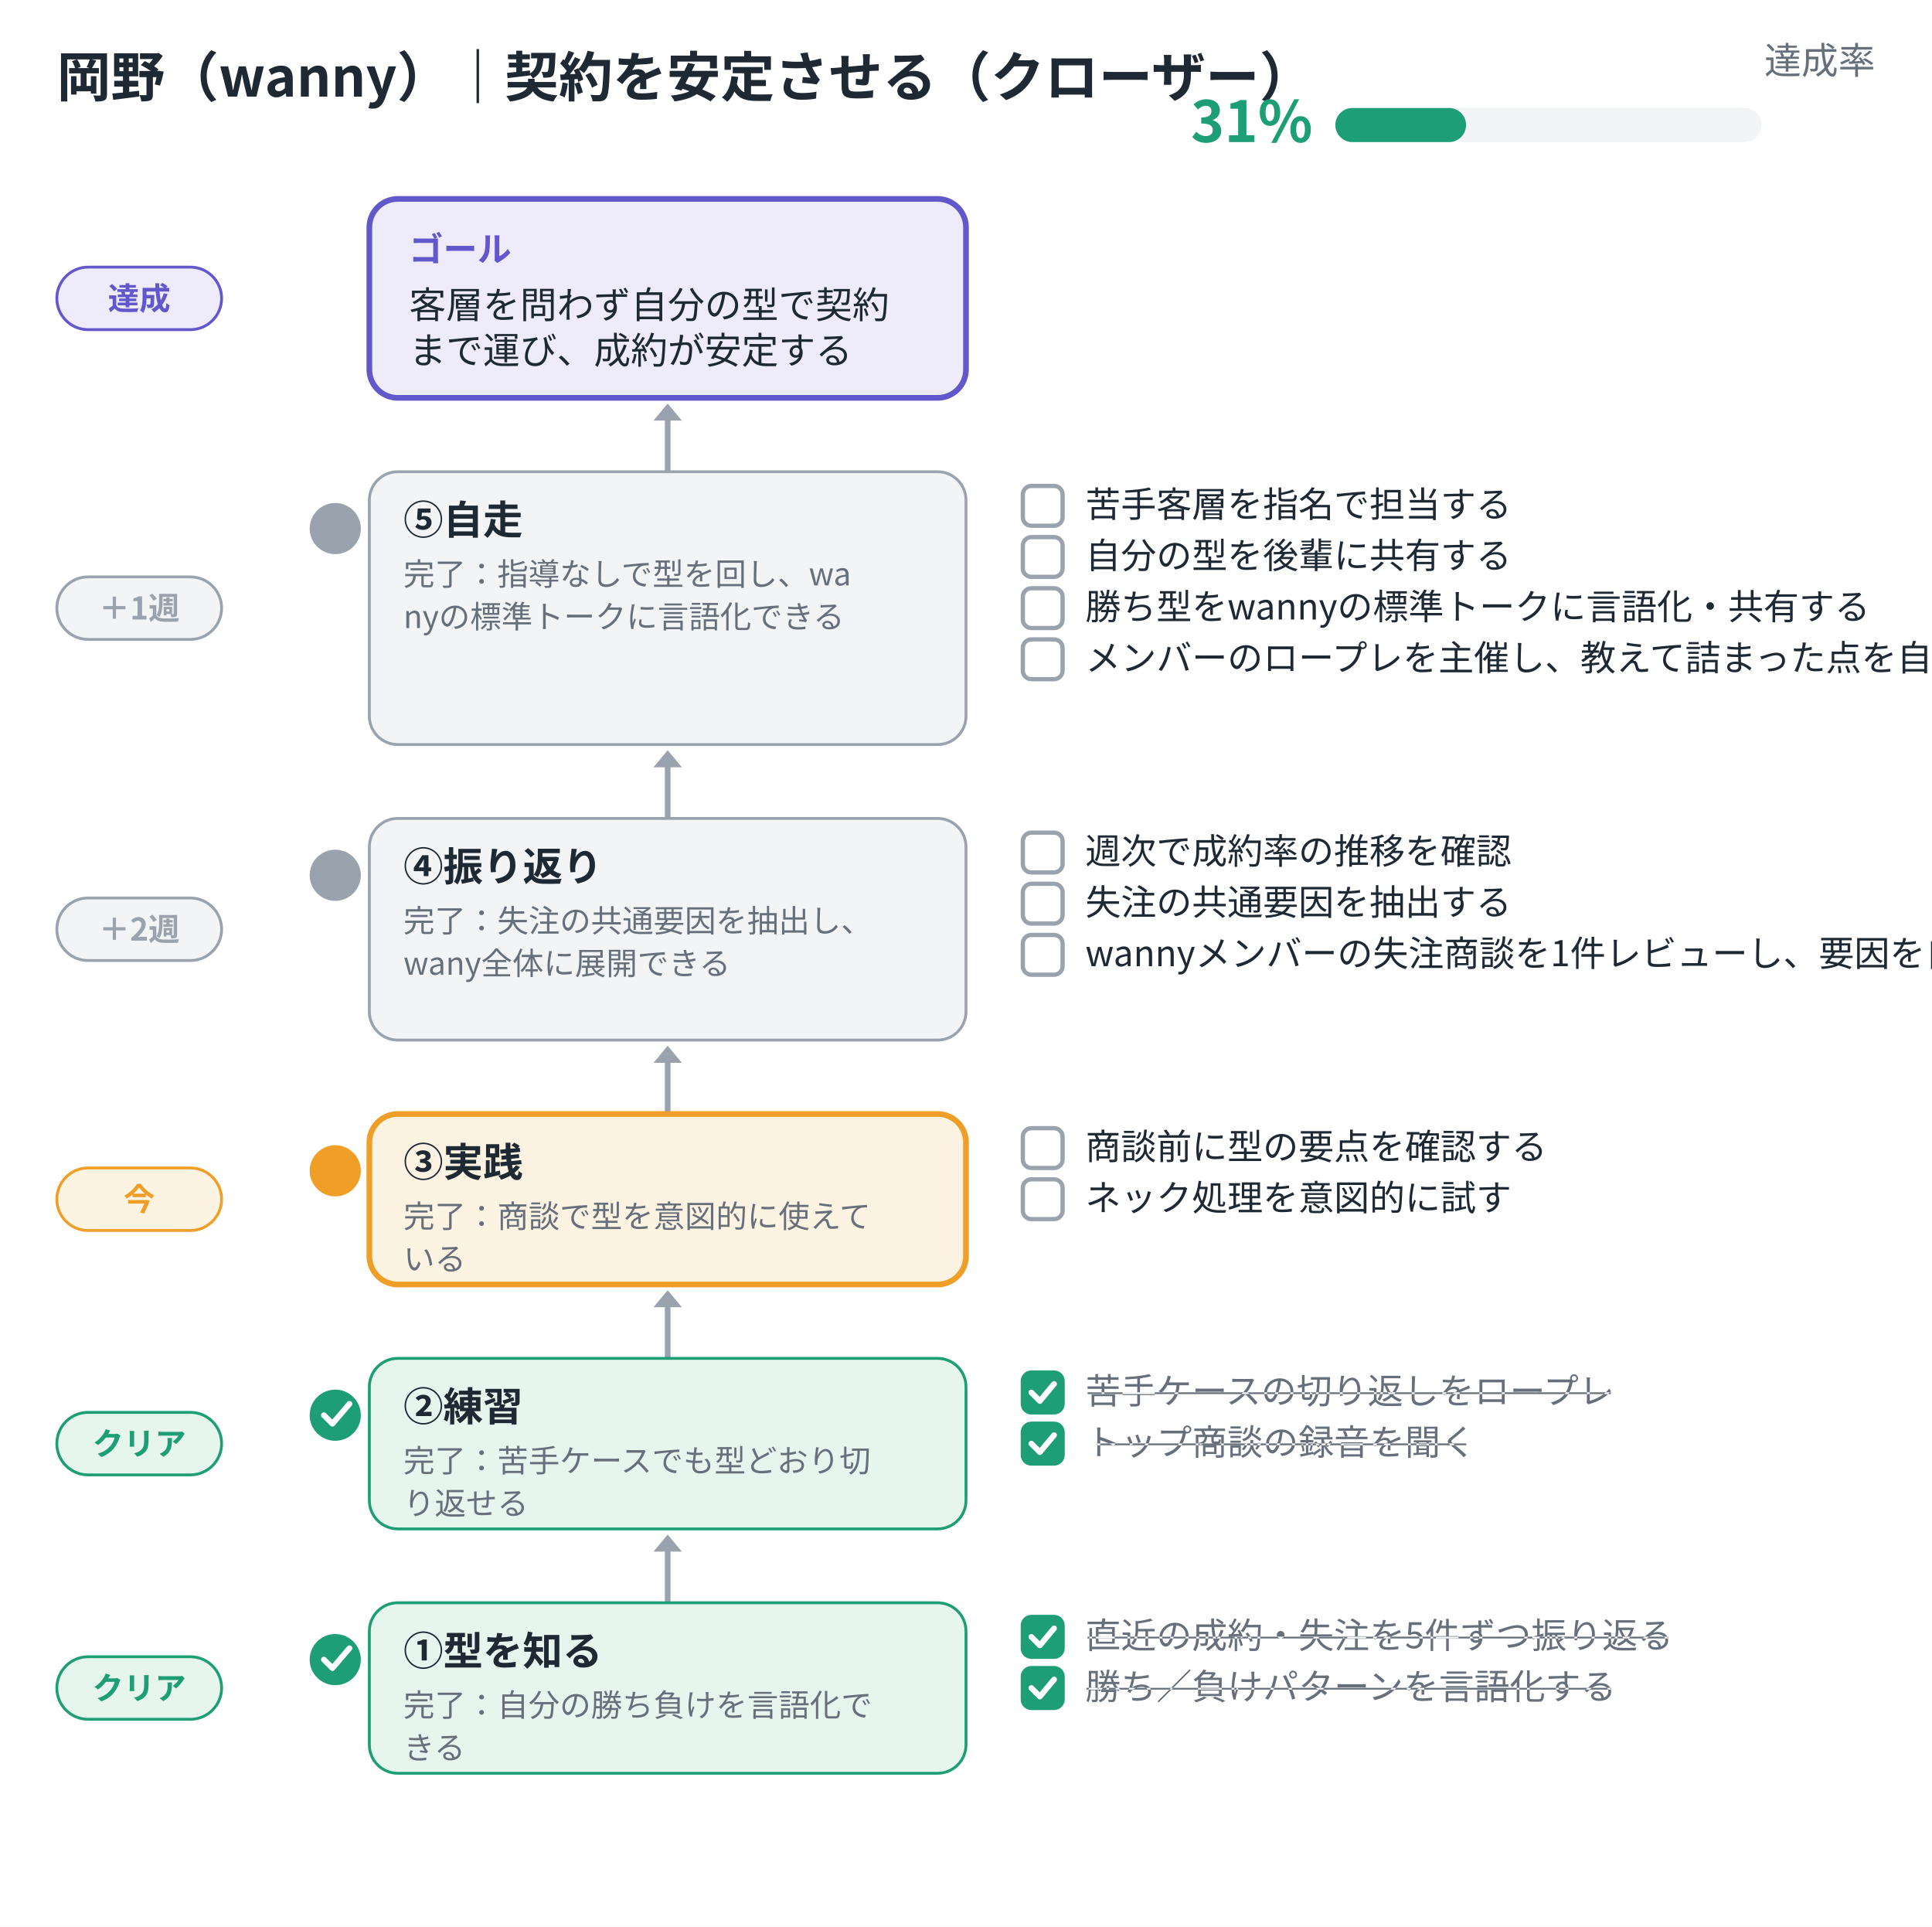
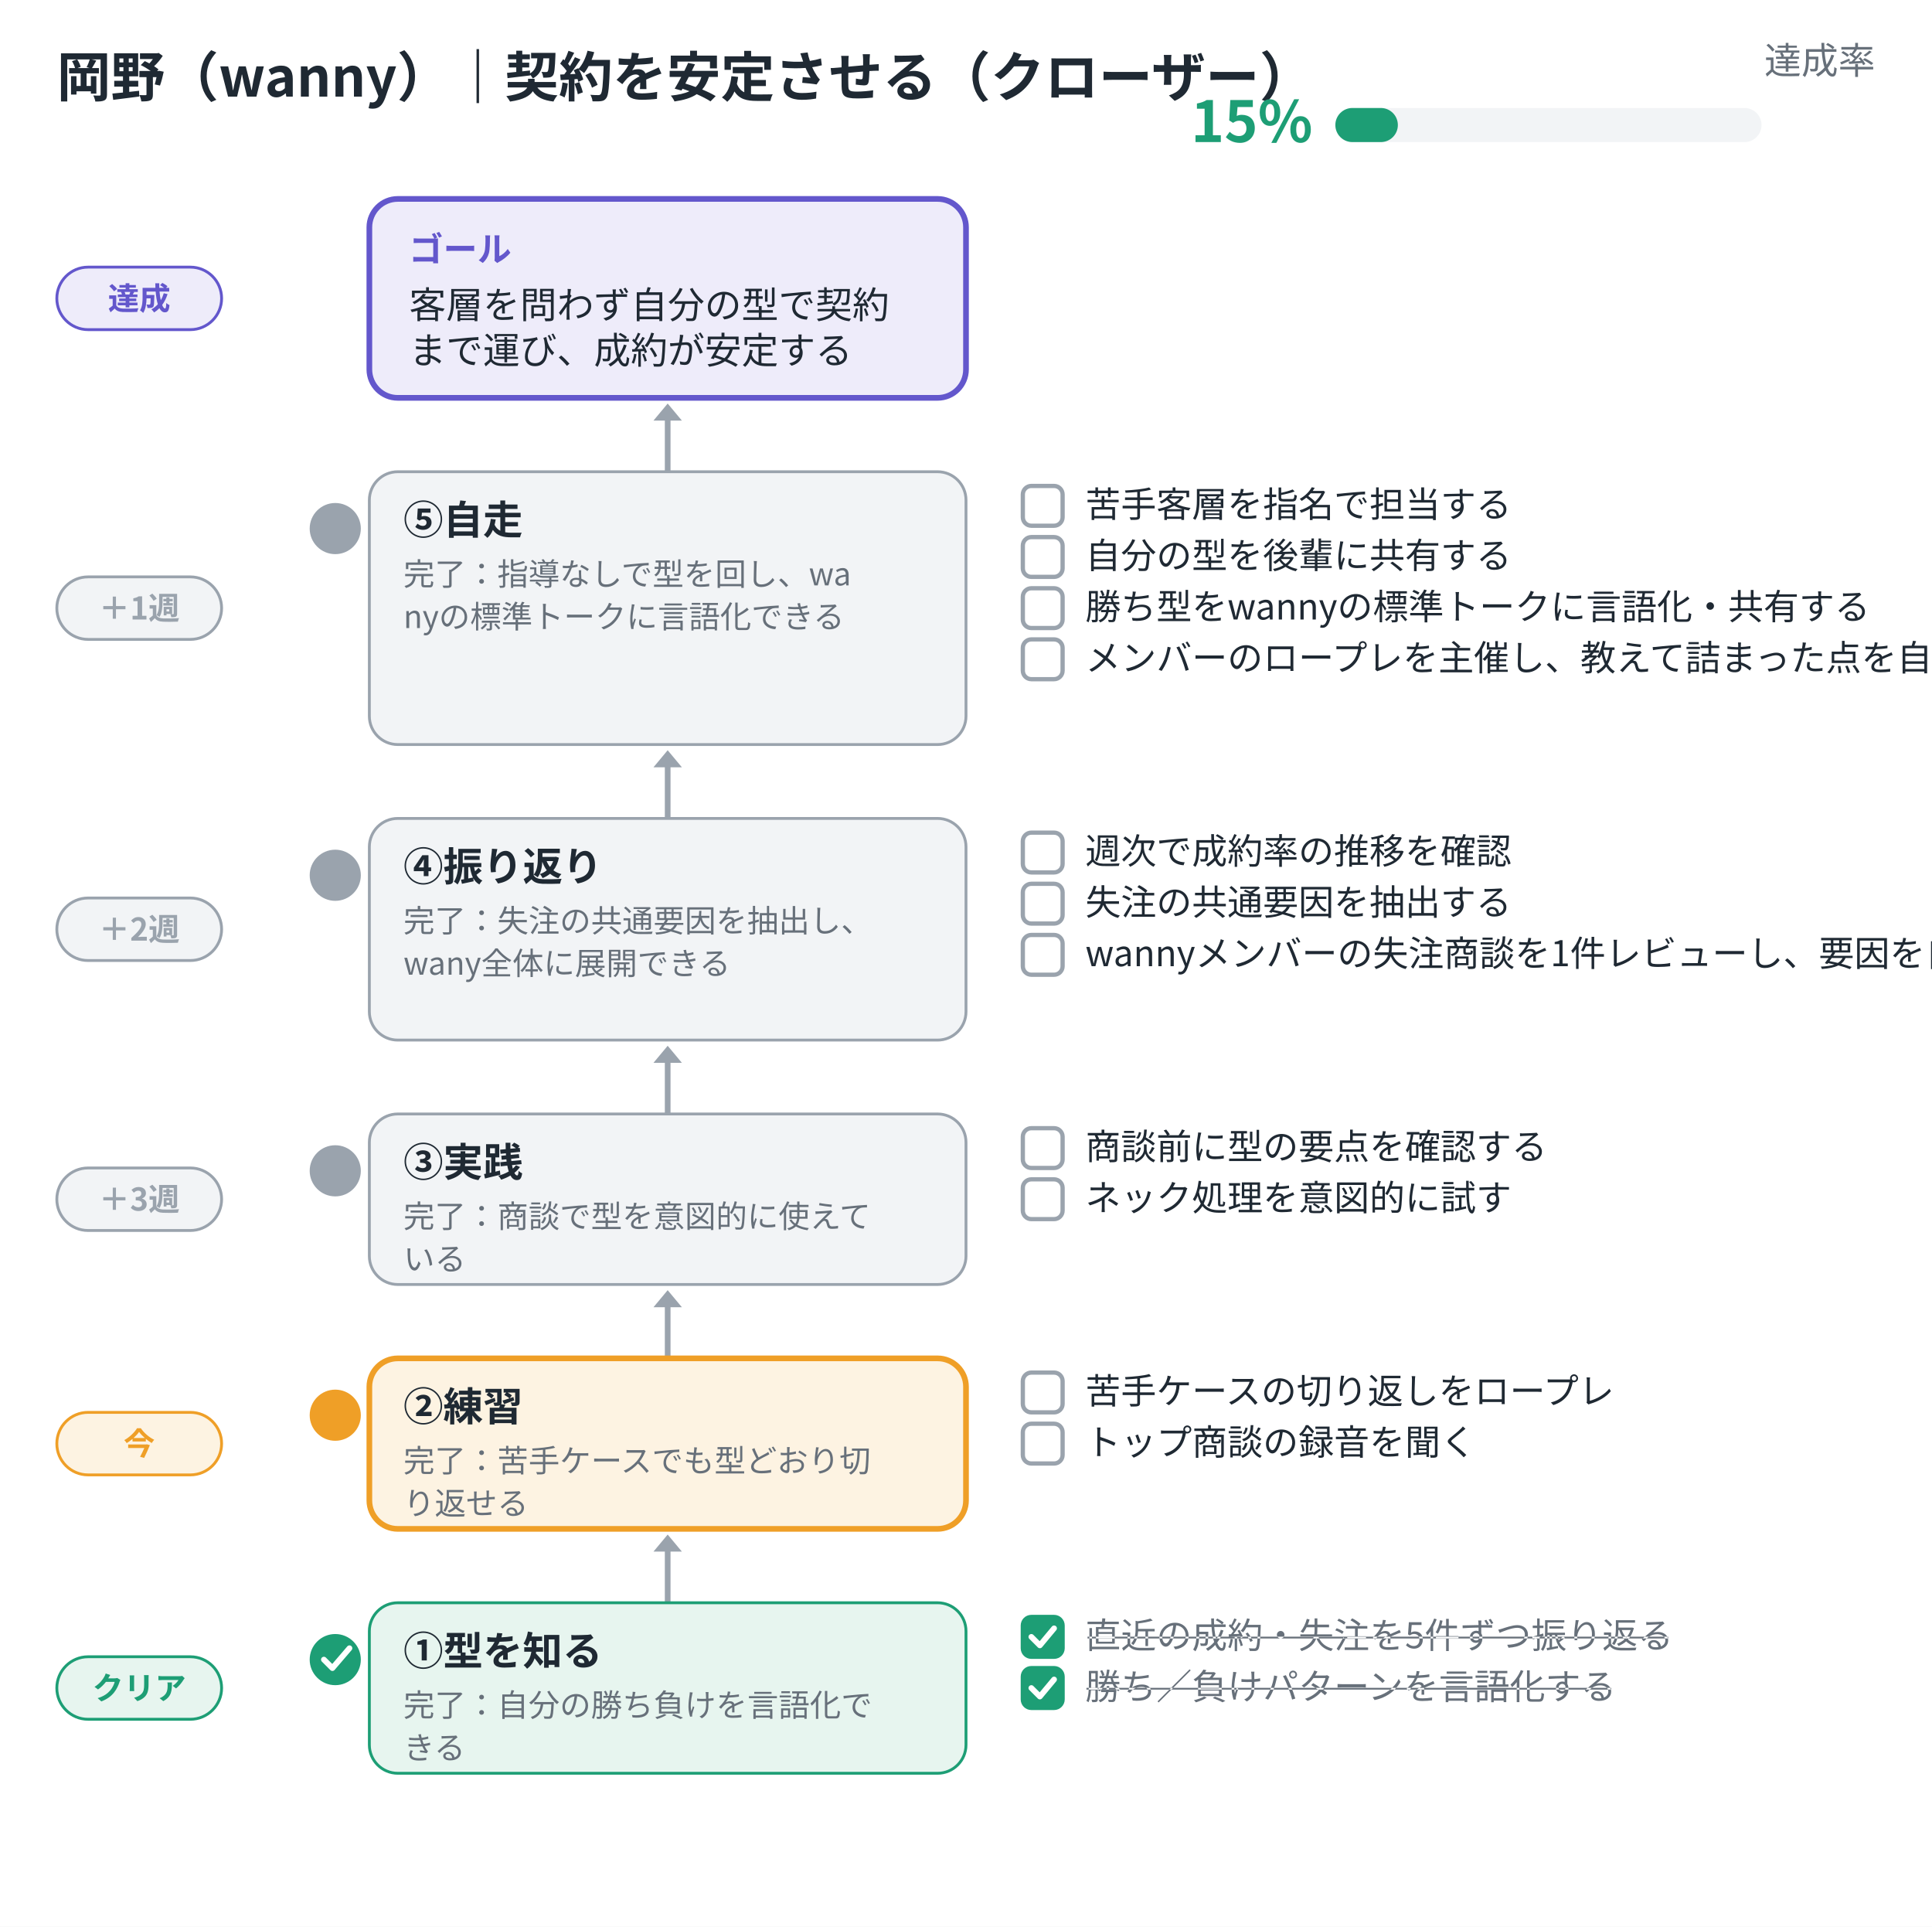
<svg xmlns="http://www.w3.org/2000/svg" viewBox="0 0 680 678" font-family="Hiragino Sans, 'Noto Sans CJK JP', 'Yu Gothic', sans-serif" width="680" height="678">
  <rect x="0" y="0" width="680" height="678" fill="#FFFFFF" />
  <text x="20" y="34" font-size="19" font-weight="700" fill="#1F2933">岡野（wanny）｜契約を安定させる（クローザー）</text>
  <text x="660" y="26" text-anchor="end" font-size="13" fill="#67707A">達成率</text>
-   <text x="462" y="50" text-anchor="end" font-size="20" font-weight="700" fill="#1D9E75">31%</text>
+   <text x="462" y="50" text-anchor="end" font-size="20" font-weight="700" fill="#1D9E75">15%</text>
  <rect x="470" y="38" width="150" height="12" rx="6" fill="#F2F4F6" />
-   <rect x="470" y="38" width="46" height="12" rx="6" fill="#1D9E75" />
+   <rect x="470" y="38" width="22" height="12" rx="6" fill="#1D9E75" />
  <rect x="130" y="70" width="210" height="70" rx="10" fill="#EEECFA" stroke="#6357CC" stroke-width="2" />
  <text x="144" y="92" font-size="12" font-weight="700" fill="#6357CC">ゴール</text>
  <text x="144" y="112" font-size="13" fill="#1F2933">客層を問わず自分の型で契約</text>
  <text x="144" y="128" font-size="13" fill="#1F2933">まで運び、成約が安定する</text>
  <rect x="20" y="94.0" width="58" height="22" rx="11" fill="#EEECFA" stroke="#6357CC" stroke-width="1" />
  <text x="49.0" y="109.0" text-anchor="middle" font-size="11" font-weight="700" fill="#6357CC">達成</text>
  <line x1="235.0" y1="166" x2="235.0" y2="146" stroke="#9AA3AD" stroke-width="2" />
  <path d="M230.0,148 L235.0,142 L240.0,148 Z" fill="#9AA3AD" />
  <rect x="130" y="166" width="210" height="96" rx="10" fill="#F2F4F6" stroke="#9AA3AD" stroke-width="1" />
  <circle cx="118" cy="186" r="9" fill="#9AA3AD" />
  <text x="142" y="188" font-size="14" font-weight="700" fill="#1F2933">⑤自走</text>
  <text x="142" y="206" font-size="11" fill="#67707A">完了：指導なしで型を回し、wa</text>
  <text x="142" y="221" font-size="11" fill="#67707A">nyの標準トークに言語化できる</text>
  <rect x="20" y="203.0" width="58" height="22" rx="11" fill="#F2F4F6" stroke="#9AA3AD" stroke-width="1" />
  <text x="49.0" y="218.0" text-anchor="middle" font-size="11" font-weight="700" fill="#9AA3AD">＋1週</text>
  <rect x="360" y="171" width="14" height="14" rx="3" fill="#fff" stroke="#9AA3AD" stroke-width="1.5" />
  <text x="382" y="182" font-size="12.5" fill="#1F2933">苦手客層を指名で担当する</text>
  <rect x="360" y="189" width="14" height="14" rx="3" fill="#fff" stroke="#9AA3AD" stroke-width="1.5" />
  <text x="382" y="200" font-size="12.5" fill="#1F2933">自分の型を後輩に共有する</text>
  <rect x="360" y="207" width="14" height="14" rx="3" fill="#fff" stroke="#9AA3AD" stroke-width="1.5" />
  <text x="382" y="218" font-size="12.5" fill="#1F2933">勝ち型をwannyの標準トークに言語化・共有する</text>
  <rect x="360" y="225" width="14" height="14" rx="3" fill="#fff" stroke="#9AA3AD" stroke-width="1.5" />
  <text x="382" y="236" font-size="12.5" fill="#1F2933">メンバーのロープレを主催し、教えて詰まった点を自分の再発見に使う</text>
  <line x1="235.0" y1="288" x2="235.0" y2="268" stroke="#9AA3AD" stroke-width="2" />
  <path d="M230.0,270 L235.0,264 L240.0,270 Z" fill="#9AA3AD" />
  <rect x="130" y="288" width="210" height="78" rx="10" fill="#F2F4F6" stroke="#9AA3AD" stroke-width="1" />
  <circle cx="118" cy="308" r="9" fill="#9AA3AD" />
  <text x="142" y="310" font-size="14" font-weight="700" fill="#1F2933">④振り返り</text>
  <text x="142" y="328" font-size="11" fill="#67707A">完了：失注の共通要因を抽出し、</text>
  <text x="142" y="343" font-size="11" fill="#67707A">wany全体に展開できる</text>
  <rect x="20" y="316.0" width="58" height="22" rx="11" fill="#F2F4F6" stroke="#9AA3AD" stroke-width="1" />
  <text x="49.0" y="331.0" text-anchor="middle" font-size="11" font-weight="700" fill="#9AA3AD">＋2週</text>
  <rect x="360" y="293" width="14" height="14" rx="3" fill="#fff" stroke="#9AA3AD" stroke-width="1.5" />
  <text x="382" y="304" font-size="12.5" fill="#1F2933">週次で成約率の推移を確認</text>
  <rect x="360" y="311" width="14" height="14" rx="3" fill="#fff" stroke="#9AA3AD" stroke-width="1.5" />
  <text x="382" y="322" font-size="12.5" fill="#1F2933">失注の共通要因を抽出する</text>
  <rect x="360" y="329" width="14" height="14" rx="3" fill="#fff" stroke="#9AA3AD" stroke-width="1.5" />
  <text x="382" y="340" font-size="12.5" fill="#1F2933">wannyメンバーの失注商談を1件レビューし、要因を自分の型と照合</text>
  <line x1="235.0" y1="392" x2="235.0" y2="372" stroke="#9AA3AD" stroke-width="2" />
  <path d="M230.0,374 L235.0,368 L240.0,374 Z" fill="#9AA3AD" />
-   <rect x="130" y="392" width="210" height="60" rx="10" fill="#FDF3E2" stroke="#EF9F27" stroke-width="2" />
-   <circle cx="118" cy="412" r="9" fill="#EF9F27" />
+   <rect x="130" y="392" width="210" height="60" rx="10" fill="#F2F4F6" stroke="#9AA3AD" stroke-width="1" />
+   <circle cx="118" cy="412" r="9" fill="#9AA3AD" />
  <text x="142" y="414" font-size="14" font-weight="700" fill="#1F2933">③実践</text>
  <text x="142" y="432" font-size="11" fill="#67707A">完了：商談で型を意図的に使えて</text>
  <text x="142" y="447" font-size="11" fill="#67707A">いる</text>
-   <rect x="20" y="411.0" width="58" height="22" rx="11" fill="#FDF3E2" stroke="#EF9F27" stroke-width="1" />
-   <text x="49.0" y="426.0" text-anchor="middle" font-size="11" font-weight="700" fill="#EF9F27">今</text>
+   <rect x="20" y="411.0" width="58" height="22" rx="11" fill="#F2F4F6" stroke="#9AA3AD" stroke-width="1" />
+   <text x="49.0" y="426.0" text-anchor="middle" font-size="11" font-weight="700" fill="#9AA3AD">＋3週</text>
  <rect x="360" y="397" width="14" height="14" rx="3" fill="#fff" stroke="#9AA3AD" stroke-width="1.5" />
  <text x="382" y="408" font-size="12.5" fill="#1F2933">商談前に型の要点を確認する</text>
  <rect x="360" y="415" width="14" height="14" rx="3" fill="#fff" stroke="#9AA3AD" stroke-width="1.5" />
  <text x="382" y="426" font-size="12.5" fill="#1F2933">ネック処理を意図的に試す</text>
  <line x1="235.0" y1="478" x2="235.0" y2="458" stroke="#9AA3AD" stroke-width="2" />
  <path d="M230.0,460 L235.0,454 L240.0,460 Z" fill="#9AA3AD" />
-   <rect x="130" y="478" width="210" height="60" rx="10" fill="#E7F5EF" stroke="#1D9E75" stroke-width="1" />
-   <circle cx="118" cy="498" r="9" fill="#1D9E75" />
-   <path d="M114,498 l3,3 l6,-7" fill="none" stroke="#fff" stroke-width="2" stroke-linecap="round" stroke-linejoin="round" />
+   <rect x="130" y="478" width="210" height="60" rx="10" fill="#FDF3E2" stroke="#EF9F27" stroke-width="2" />
+   <circle cx="118" cy="498" r="9" fill="#EF9F27" />
  <text x="142" y="500" font-size="14" font-weight="700" fill="#1F2933">②練習</text>
  <text x="142" y="518" font-size="11" fill="#67707A">完了：苦手ケースでも型どおり切</text>
  <text x="142" y="533" font-size="11" fill="#67707A">り返せる</text>
-   <rect x="20" y="497.0" width="58" height="22" rx="11" fill="#E7F5EF" stroke="#1D9E75" stroke-width="1" />
-   <text x="49.0" y="512.0" text-anchor="middle" font-size="11" font-weight="700" fill="#1D9E75">クリア</text>
-   <rect x="360" y="483" width="14" height="14" rx="3" fill="#1D9E75" stroke="#1D9E75" stroke-width="1.5" />
-   <path d="M363,490 l3,3 l5,-6" fill="none" stroke="#fff" stroke-width="2" stroke-linecap="round" stroke-linejoin="round" />
-   <text x="382" y="494" font-size="12.5" fill="#67707A" text-decoration="line-through">苦手ケースの切り返しをロープレ</text>
-   <rect x="360" y="501" width="14" height="14" rx="3" fill="#1D9E75" stroke="#1D9E75" stroke-width="1.5" />
-   <path d="M363,508 l3,3 l5,-6" fill="none" stroke="#fff" stroke-width="2" stroke-linecap="round" stroke-linejoin="round" />
-   <text x="382" y="512" font-size="12.5" fill="#67707A" text-decoration="line-through">トップ商談の録音を聞く</text>
+   <rect x="20" y="497.0" width="58" height="22" rx="11" fill="#FDF3E2" stroke="#EF9F27" stroke-width="1" />
+   <text x="49.0" y="512.0" text-anchor="middle" font-size="11" font-weight="700" fill="#EF9F27">今</text>
+   <rect x="360" y="483" width="14" height="14" rx="3" fill="#fff" stroke="#9AA3AD" stroke-width="1.5" />
+   <text x="382" y="494" font-size="12.5" fill="#1F2933">苦手ケースの切り返しをロープレ</text>
+   <rect x="360" y="501" width="14" height="14" rx="3" fill="#fff" stroke="#9AA3AD" stroke-width="1.5" />
+   <text x="382" y="512" font-size="12.5" fill="#1F2933">トップ商談の録音を聞く</text>
  <line x1="235.0" y1="564" x2="235.0" y2="544" stroke="#9AA3AD" stroke-width="2" />
  <path d="M230.0,546 L235.0,540 L240.0,546 Z" fill="#9AA3AD" />
  <rect x="130" y="564" width="210" height="60" rx="10" fill="#E7F5EF" stroke="#1D9E75" stroke-width="1" />
  <circle cx="118" cy="584" r="9" fill="#1D9E75" />
  <path d="M114,584 l3,3 l6,-7" fill="none" stroke="#fff" stroke-width="2" stroke-linecap="round" stroke-linejoin="round" />
  <text x="142" y="586" font-size="14" font-weight="700" fill="#1F2933">①型を知る</text>
  <text x="142" y="604" font-size="11" fill="#67707A">完了：自分の勝ち負けを言語化で</text>
  <text x="142" y="619" font-size="11" fill="#67707A">きる</text>
  <rect x="20" y="583.0" width="58" height="22" rx="11" fill="#E7F5EF" stroke="#1D9E75" stroke-width="1" />
  <text x="49.0" y="598.0" text-anchor="middle" font-size="11" font-weight="700" fill="#1D9E75">クリア</text>
  <rect x="360" y="569" width="14" height="14" rx="3" fill="#1D9E75" stroke="#1D9E75" stroke-width="1.5" />
  <path d="M363,576 l3,3 l5,-6" fill="none" stroke="#fff" stroke-width="2" stroke-linecap="round" stroke-linejoin="round" />
  <text x="382" y="580" font-size="12.5" fill="#67707A" text-decoration="line-through">直近の成約・失注を5件ずつ振り返る</text>
  <rect x="360" y="587" width="14" height="14" rx="3" fill="#1D9E75" stroke="#1D9E75" stroke-width="1.5" />
  <path d="M363,594 l3,3 l5,-6" fill="none" stroke="#fff" stroke-width="2" stroke-linecap="round" stroke-linejoin="round" />
  <text x="382" y="598" font-size="12.5" fill="#67707A" text-decoration="line-through">勝ち／負けパターンを言語化する</text>
</svg>
